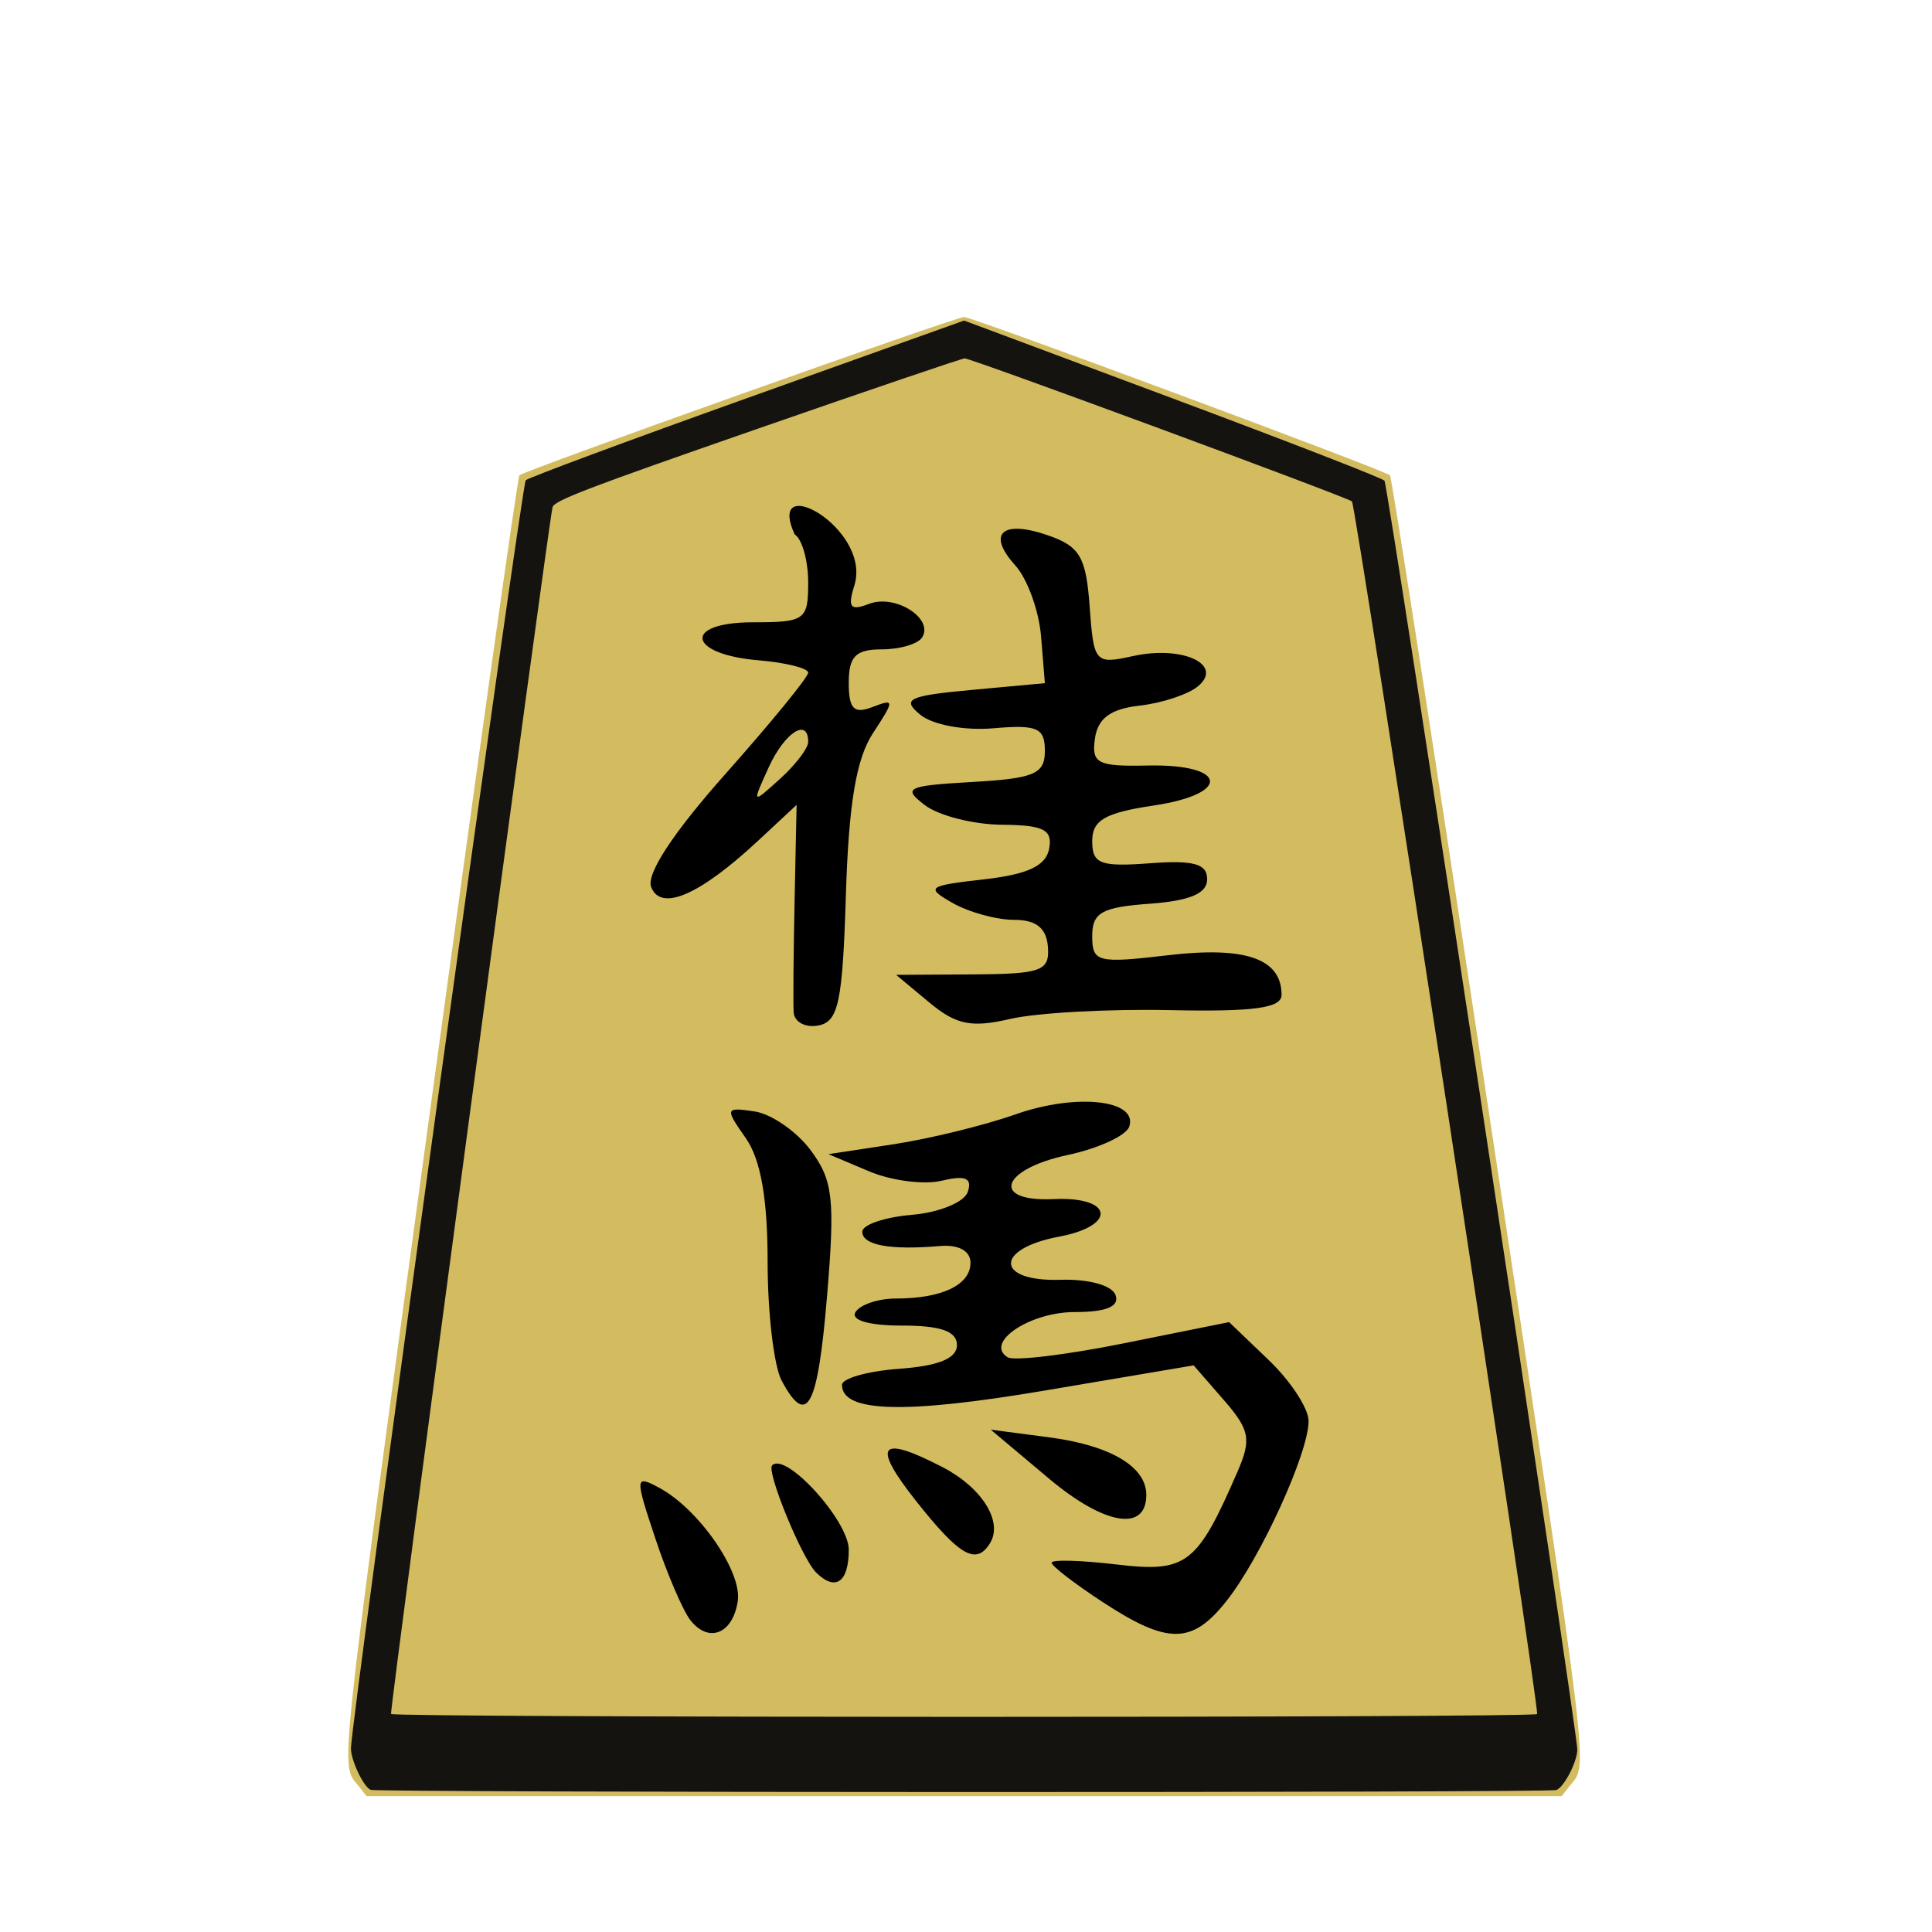
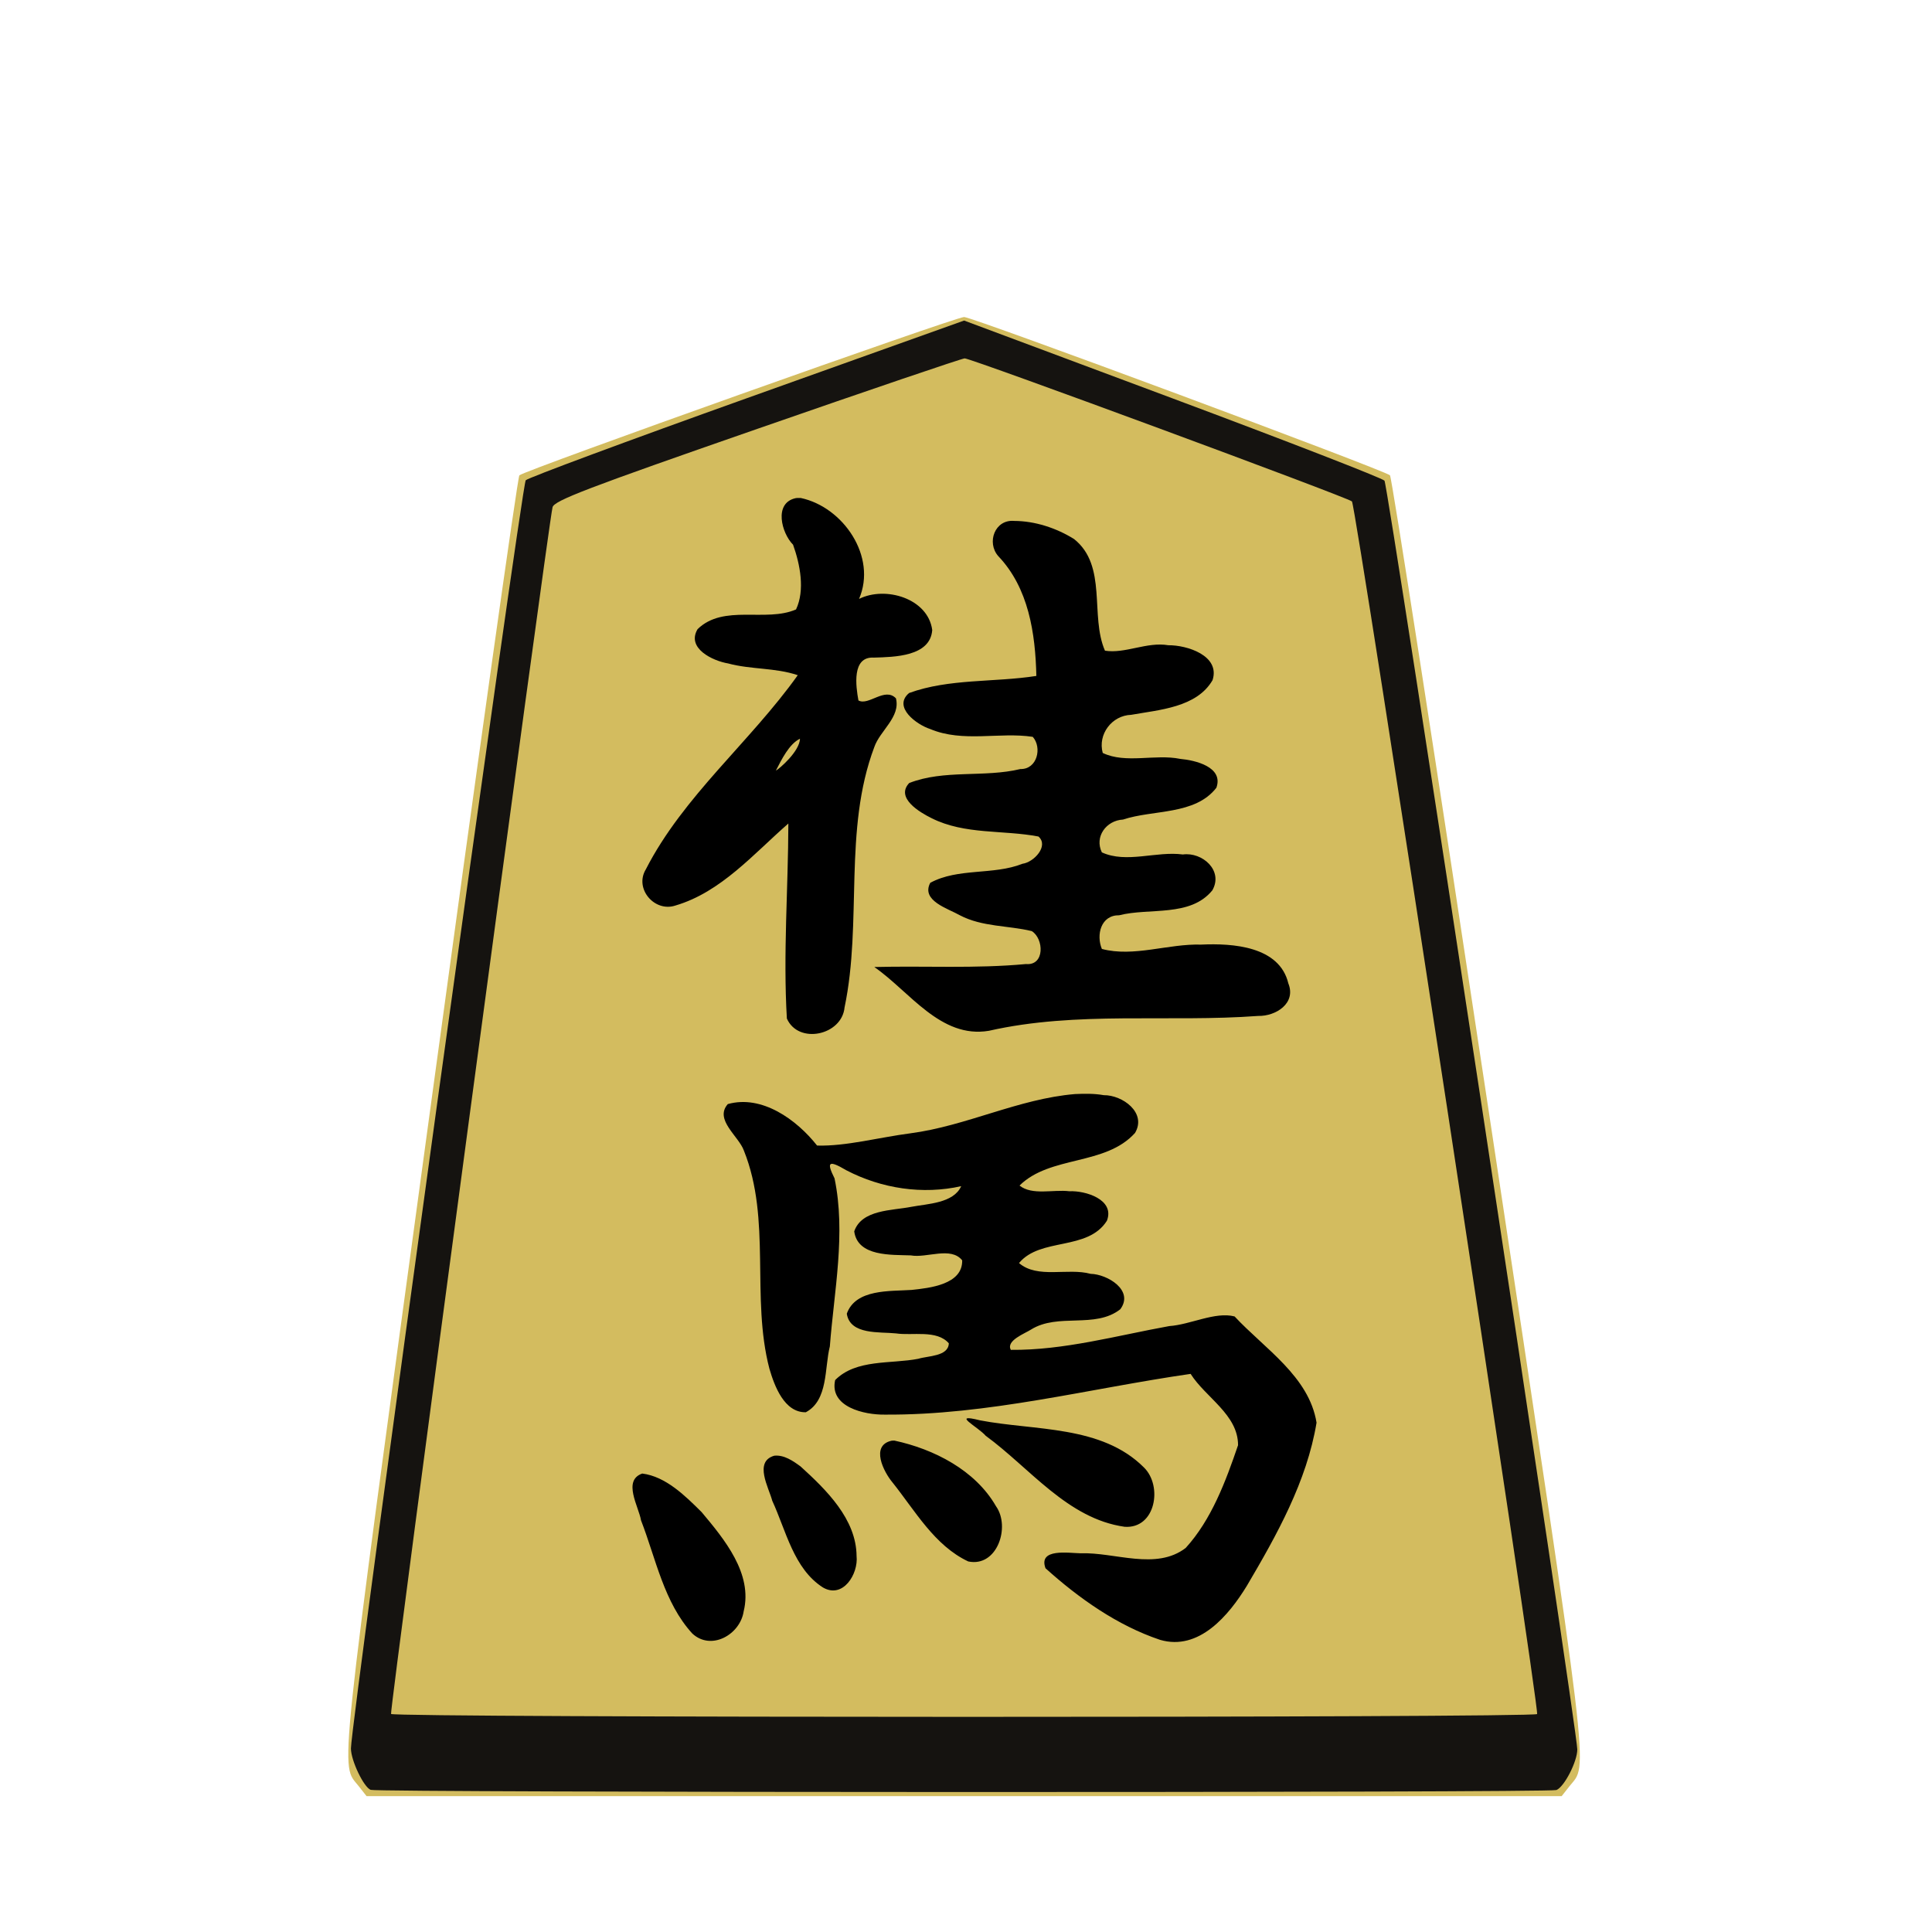
<svg xmlns="http://www.w3.org/2000/svg" id="svg3754" version="1.1" width="512" height="512">
  <defs id="defs3758" />
  <g id="g3764">
    <g id="g3652">
      <path id="path3768" d="m 95.072,473.365 c -4.895,-6.223 -5.789,2.254 18.785,-178.205 12.608,-92.587 23.31,-168.725 23.783,-169.195 1.294,-1.287 115.551,-41.954 117.86,-41.95 2.252,0.004 111.521,40.619 112.859,41.95 0.473,0.47 12.297,76.608 26.275,169.195 27.3,180.818 26.237,171.92 21.293,178.205 L 413.855,476 255.5,476 97.145,476 95.072,473.365 z" style="fill:#d3bc5f" />
      <g transform="matrix(1.049989,0,0,1.049989,675.4788,35.83779)" id="g3625">
-         <path style="fill:#000000" d="m -469.065,374.796 c -1.893,-2.409 -5.872,-11.682 -8.843,-20.606 -5.204,-15.634 -5.169,-16.101 0.958,-12.822 9.975,5.339 20.947,21.143 19.841,28.581 -1.233,8.289 -7.315,10.755 -11.957,4.848 z m 103.971,-4.631 c -7.04,-4.611 -12.801,-9.056 -12.801,-9.879 0,-0.823 7.386,-0.621 16.414,0.448 17.671,2.093 20.33,0.045 30.543,-23.532 3.509,-8.1 3.046,-10.456 -3.539,-18.02 l -7.576,-8.701 -37.549,6.349 c -35.35,5.977 -51.203,5.537 -51.203,-1.423 0,-1.662 6.528,-3.495 14.508,-4.072 9.878,-0.715 14.508,-2.621 14.508,-5.974 0,-3.481 -4.061,-4.924 -13.856,-4.924 -8.368,0 -13.02,-1.352 -11.746,-3.414 1.16,-1.877 5.734,-3.414 10.163,-3.414 11.675,0 18.852,-3.437 18.852,-9.028 0,-2.985 -2.986,-4.628 -7.681,-4.224 -12.615,1.084 -19.628,-0.205 -19.628,-3.609 0,-1.764 5.642,-3.684 12.537,-4.267 6.903,-0.583 13.239,-3.193 14.099,-5.808 1.147,-3.485 -0.6,-4.229 -6.563,-2.797 -4.469,1.073 -12.734,0.004 -18.366,-2.376 l -10.241,-4.328 16.499,-2.514 c 9.074,-1.383 22.899,-4.774 30.722,-7.535 15.247,-5.383 30.944,-3.692 28.698,3.091 -0.754,2.278 -7.776,5.511 -15.604,7.186 -16.837,3.602 -19.439,11.86 -3.502,11.112 15.042,-0.706 16.11,6.718 1.366,9.484 -16.34,3.065 -16.072,11.397 0.351,10.883 7.196,-0.225 13.076,1.411 13.939,3.878 1.007,2.879 -2.351,4.267 -10.322,4.267 -11.386,0 -22.86,7.747 -16.915,11.421 1.591,0.983 14.817,-0.613 29.391,-3.547 l 26.498,-5.335 10.03,9.61 c 5.517,5.285 10.03,12.199 10.03,15.364 0,7.985 -11.989,34.306 -20.629,45.29 -8.758,11.135 -14.84,11.2 -31.428,0.337 z m -72.27,-7.43 c -3.578,-3.555 -12.579,-25.522 -11.075,-27.027 3.474,-3.474 19.341,14 19.341,21.301 0,8.256 -3.37,10.591 -8.266,5.726 z m 25.334,-17.921 c -11.386,-14.376 -9.435,-16.943 6.583,-8.66 9.973,5.157 15.358,13.777 12.001,19.209 -3.481,5.632 -7.638,3.272 -18.584,-10.549 z m 33.416,-5.797 -14.641,-12.308 14.642,1.919 c 15.533,2.035 24.614,7.397 24.614,14.533 0,9.446 -10.565,7.668 -24.615,-4.143 z m -67.431,-24.7 c -1.944,-3.631 -3.534,-17.115 -3.534,-29.962 0,-15.985 -1.742,-25.846 -5.517,-31.236 -5.298,-7.564 -5.21,-7.831 2.218,-6.733 4.254,0.628 10.639,5.049 14.189,9.823 5.626,7.565 6.155,12.28 4.119,36.696 -2.365,28.357 -5.064,33.393 -11.475,21.413 z m 3.034,-92.994 c -0.142,-2.484 -0.032,-15.27 0.246,-28.412 l 0.505,-23.895 -9.633,8.97 c -14.847,13.825 -24.654,18.077 -27.085,11.742 -1.262,-3.29 5.616,-13.741 18.825,-28.603 11.448,-12.881 20.814,-24.347 20.814,-25.48 0,-1.133 -5.642,-2.537 -12.537,-3.119 -18.008,-1.522 -19.187,-9.593 -1.402,-9.593 13.15,0 13.939,-0.568 13.939,-10.039 0,-5.522 -1.536,-10.989 -3.414,-12.149 -7.413,-16.315 19.138,-1.7 15.156,12.593 -1.865,5.877 -1.187,6.791 3.657,4.933 6.559,-2.517 16.338,3.671 13.376,8.463 -1.029,1.665 -5.62,3.027 -10.203,3.027 -6.584,0 -8.332,1.768 -8.332,8.427 0,6.618 1.28,7.936 5.964,6.138 5.649,-2.168 5.656,-1.818 0.132,6.612 -4.209,6.424 -6.106,17.766 -6.818,40.759 -0.841,27.164 -1.866,32.027 -6.959,33.001 -3.286,0.628 -6.09,-0.89 -6.233,-3.375 z m 3.673,-68.197 c 0,-6.236 -5.954,-2.395 -9.978,6.437 -4.236,9.298 -4.229,9.305 2.866,2.885 3.912,-3.54 7.113,-7.735 7.113,-9.321 z m 30.557,65.751 -8.368,-6.964 19.416,-0.114 c 17.277,-0.101 19.359,-0.865 18.902,-6.941 -0.358,-4.747 -2.961,-6.827 -8.546,-6.827 -4.418,0 -11.387,-1.91 -15.488,-4.244 -6.927,-3.943 -6.369,-4.367 7.874,-5.974 11.032,-1.245 15.648,-3.404 16.465,-7.703 0.917,-4.831 -1.361,-5.994 -11.917,-6.082 -7.178,-0.06 -15.915,-2.277 -19.415,-4.928 -5.767,-4.368 -4.647,-4.918 11.947,-5.865 15.676,-0.895 18.311,-2.026 18.311,-7.86 0,-5.811 -1.91,-6.65 -12.972,-5.697 -7.358,0.634 -15.359,-0.849 -18.489,-3.426 -4.773,-3.93 -3.023,-4.773 12.972,-6.25 l 18.489,-1.707 -0.962,-11.799 c -0.529,-6.489 -3.464,-14.563 -6.522,-17.942 -7.281,-8.045 -3.293,-11.617 8.404,-7.527 7.922,2.77 9.48,5.461 10.381,17.929 1.031,14.253 1.342,14.608 10.964,12.495 12.507,-2.747 22.992,2.159 16.353,7.652 -2.465,2.04 -9.091,4.228 -14.723,4.864 -7.316,0.825 -10.532,3.193 -11.26,8.289 -0.901,6.304 0.648,7.098 13.308,6.827 20.1,-0.43 21.276,7.126 1.57,10.082 -12.371,1.855 -15.566,3.703 -15.566,9.004 0,5.741 2.02,6.519 14.508,5.586 11.102,-0.829 14.508,0.118 14.508,4.037 0,3.584 -4.354,5.435 -14.508,6.17 -12.082,0.874 -14.508,2.237 -14.508,8.15 0,6.617 1.307,6.947 19.184,4.846 19.54,-2.297 28.606,0.876 28.606,10.01 0,3.341 -6.999,4.297 -28.162,3.849 -15.489,-0.328 -33.613,0.668 -40.275,2.214 -9.856,2.287 -13.672,1.513 -20.481,-4.153 z" id="path3623" />
+         <path style="fill:#000000" d="m -442.469,91.594 c -5.677,1.2 -3.556,8.902 -0.688,11.75 1.78,4.975 3.053,11.464 0.75,16.344 -7.647,3.324 -18.263,-1.426 -24.844,4.969 -2.894,4.836 3.839,8.014 7.688,8.656 5.793,1.569 11.884,1.037 17.594,2.969 -12.036,16.886 -28.888,30.52 -38.344,49 -2.978,4.885 2.212,10.919 7.5,9.125 11.47,-3.38 19.695,-13.033 28.469,-20.688 -0.038,16.382 -1.34,32.902 -0.375,49.219 2.913,6.617 13.902,4.247 14.562,-2.812 4.524,-21.59 -0.369,-44.776 7.5,-65.688 1.42,-4.159 6.664,-7.58 5.469,-12.312 -2.806,-2.928 -6.905,1.959 -9.469,0.531 -0.648,-3.558 -1.73,-11.156 3.906,-10.812 5.127,-0.158 14.237,-0.251 14.719,-6.969 -1.067,-7.989 -11.823,-11.168 -18.469,-7.844 4.591,-10.667 -3.98,-23.176 -14.688,-25.469 -0.426,0.018 -0.859,-0.039 -1.281,0.031 z m 55.094,5.75 c -4.858,-0.409 -6.981,5.446 -4,8.875 7.668,8.027 9.379,19.479 9.625,30.25 -10.633,1.662 -21.991,0.626 -32.125,4.312 -4.195,3.544 1.941,8.004 5.344,9.094 8.251,3.475 17.477,0.688 25.875,1.969 2.395,2.702 1.141,8.234 -3.125,8.125 -9.078,2.201 -19.265,0.076 -28.062,3.531 -3.519,3.732 2.618,7.384 5.656,8.875 8.387,4.212 18.049,2.918 26.969,4.625 2.683,2.355 -1.137,6.493 -4.031,6.875 -7.367,2.928 -16.236,0.989 -23.281,4.812 -2.387,4.528 4.502,6.489 7.469,8.188 5.651,2.969 12.237,2.554 18.156,4 3.047,1.885 3.36,8.749 -1.469,8.312 -12.709,1.193 -25.529,0.424 -38.281,0.75 8.882,6.118 16.709,18.159 28.938,16.094 22.169,-5.033 45.392,-2.074 67.969,-3.75 4.428,0.103 9.635,-3.179 7.594,-8.219 -2.243,-9.38 -14.044,-10.154 -22,-9.781 -8.305,-0.262 -17.012,3.231 -25.062,1.094 -1.476,-3.568 -0.25,-8.561 4.375,-8.5 7.605,-1.95 17.934,0.538 23.5,-6.281 2.866,-5.005 -2.515,-9.731 -7.438,-9.062 -6.685,-0.899 -14.225,2.326 -20.438,-0.531 -1.915,-3.92 1.079,-8.053 5.344,-8.281 7.618,-2.547 18.179,-1.073 23.562,-8.031 1.868,-5.259 -5.367,-6.945 -9.125,-7.281 -6.351,-1.301 -13.735,1.288 -19.562,-1.5 -1.289,-4.705 2.293,-9.464 7.188,-9.625 7.086,-1.268 16.532,-1.847 20.531,-8.75 1.99,-6.179 -6.42,-8.856 -11.156,-8.812 -5.402,-0.926 -10.914,2.199 -16,1.375 -3.847,-8.811 0.697,-21.426 -7.812,-28.188 -4.462,-2.768 -9.822,-4.548 -15.125,-4.562 z m -54.031,54.969 c -0.111,3.217 -5.186,7.574 -6.094,8.062 1.455,-2.816 3.35,-6.736 6.094,-8.062 z M -371.969,242 c -14.307,1.189 -27.346,8.033 -41.606,9.915 -7.711,0.994 -16.274,3.307 -23.519,3.085 -5.161,-6.545 -13.917,-12.877 -22.531,-10.469 -3.474,3.942 2.754,8.074 4.062,11.75 6.999,17.449 1.739,37.073 6.436,55.039 1.28,4.393 3.769,11.092 9.189,10.993 5.7,-3.027 4.691,-11.217 6.065,-16.617 1.069,-13.963 4.087,-28.515 1.185,-42.414 -2.051,-4.126 -1.581,-4.733 2.977,-2.045 8.928,4.656 19.309,6.184 28.992,4.014 -1.935,4.326 -8.48,4.431 -12.625,5.219 -4.817,0.957 -12.488,0.654 -14.375,6.188 0.868,6.437 9.451,5.878 14.281,6.062 3.987,0.746 10.113,-2.328 12.969,1.25 0.125,6.099 -8.181,6.984 -12.781,7.469 -5.476,0.367 -14.112,-0.285 -16.344,6 0.832,5.416 8.309,4.535 12.406,4.969 4.144,0.633 10.299,-0.994 13.344,2.5 -0.106,3.353 -5.305,3.144 -7.688,3.906 -6.913,1.355 -15.695,0.018 -21,5.375 -1.516,6.815 7.434,8.792 12.469,8.719 26.076,0.18 51.57,-6.577 77.25,-10.281 3.769,5.964 11.993,10.285 11.969,18 -3.099,9.083 -6.707,18.802 -13.219,25.938 -7.499,5.74 -17.894,1.033 -26.5,1.344 -2.987,-0.04 -10.778,-1.363 -8.875,3.781 8.393,7.556 18.111,14.445 28.906,18.062 9.84,2.885 17.378,-6.22 21.906,-13.625 7.55,-12.811 15.14,-26.336 17.594,-41.188 -1.892,-11.686 -13.157,-18.71 -20.688,-26.812 -4.909,-1.264 -11.118,2.071 -16.485,2.437 -13.224,2.393 -26.608,6.134 -39.984,6 -1.294,-2.339 3.574,-4.137 5.094,-5.125 6.843,-4.273 16.175,-0.13 22.531,-5.125 3.538,-4.779 -3.263,-8.854 -7.5,-8.938 -5.783,-1.578 -13.365,1.316 -18.062,-2.719 5.41,-6.536 17.33,-2.991 22.188,-10.688 2.055,-5.363 -5.454,-7.636 -9.5,-7.438 -4.012,-0.499 -9.367,1.119 -12.562,-1.438 7.756,-7.656 21.664,-4.945 29.156,-13.281 3.003,-5.097 -3.145,-9.582 -7.906,-9.531 -2.368,-0.428 -4.818,-0.382 -7.219,-0.281 z m -22.562,86.25 c 11.168,8.153 20.658,20.942 35.062,22.969 7.815,0.553 9.659,-10.28 4.875,-14.969 -10.705,-10.727 -27.544,-9.24 -41.38,-11.899 -7.529,-1.888 -0.507,1.632 1.442,3.899 z m -23.781,1.25 c -5.358,1.207 -2.004,7.845 0.281,10.562 5.682,7.114 10.604,15.933 19.094,19.906 7.3,1.529 10.703,-8.736 7,-13.938 -5.242,-9.121 -15.686,-14.426 -25.625,-16.562 -0.25,0.011 -0.503,-0.025 -0.75,0.031 z m -29.594,3.781 c -5.207,1.508 -1.371,8.052 -0.5,11.375 3.482,7.52 5.385,17.14 12.781,21.875 5.075,2.953 8.981,-3.401 8.5,-7.938 -0.08,-9.349 -7.686,-16.74 -14.125,-22.594 -1.899,-1.392 -4.166,-2.984 -6.656,-2.719 z m -33.312,4.5 c -5.049,1.739 -0.866,8.398 -0.312,11.812 3.75,9.667 5.785,20.745 12.938,28.562 4.789,4.455 12.097,0.257 12.969,-5.594 2.353,-9.508 -4.89,-18.228 -10.625,-25.062 -4.102,-4.066 -9.013,-8.968 -14.969,-9.719 z" id="path3623" />
      </g>
      <path id="path3766" d="M 98.223,474.329 C 96.361,473.58 93,466.523 93,463.362 c 0,-6.814 45.233,-334.977 46.326,-336.092 0.663,-0.676 27.073,-10.476 58.689,-21.776 l 57.484,-20.546 55.2,20.612 c 30.36,11.337 55.65,21.155 56.201,21.819 C 367.855,128.53 418,458.492 418,463.621 c 0,3.221 -3.472,9.962 -5.539,10.755 -1.935,0.743 -312.389,0.695 -314.238,-0.048 z M 407.349,454.244 c 0.727,-1.176 -48,-320.294 -49.07,-321.364 -1.033,-1.033 -100.745,-37.863 -102.627,-37.906 -0.634,-0.015 -25.35,8.387 -54.926,18.67 -45.346,15.766 -53.855,19.023 -54.294,20.777 -1.169,4.676 -43.246,319.074 -42.799,319.796 0.622,1.007 303.093,1.034 303.716,0.027 z" style="fill:#151310" />
    </g>
  </g>
</svg>
